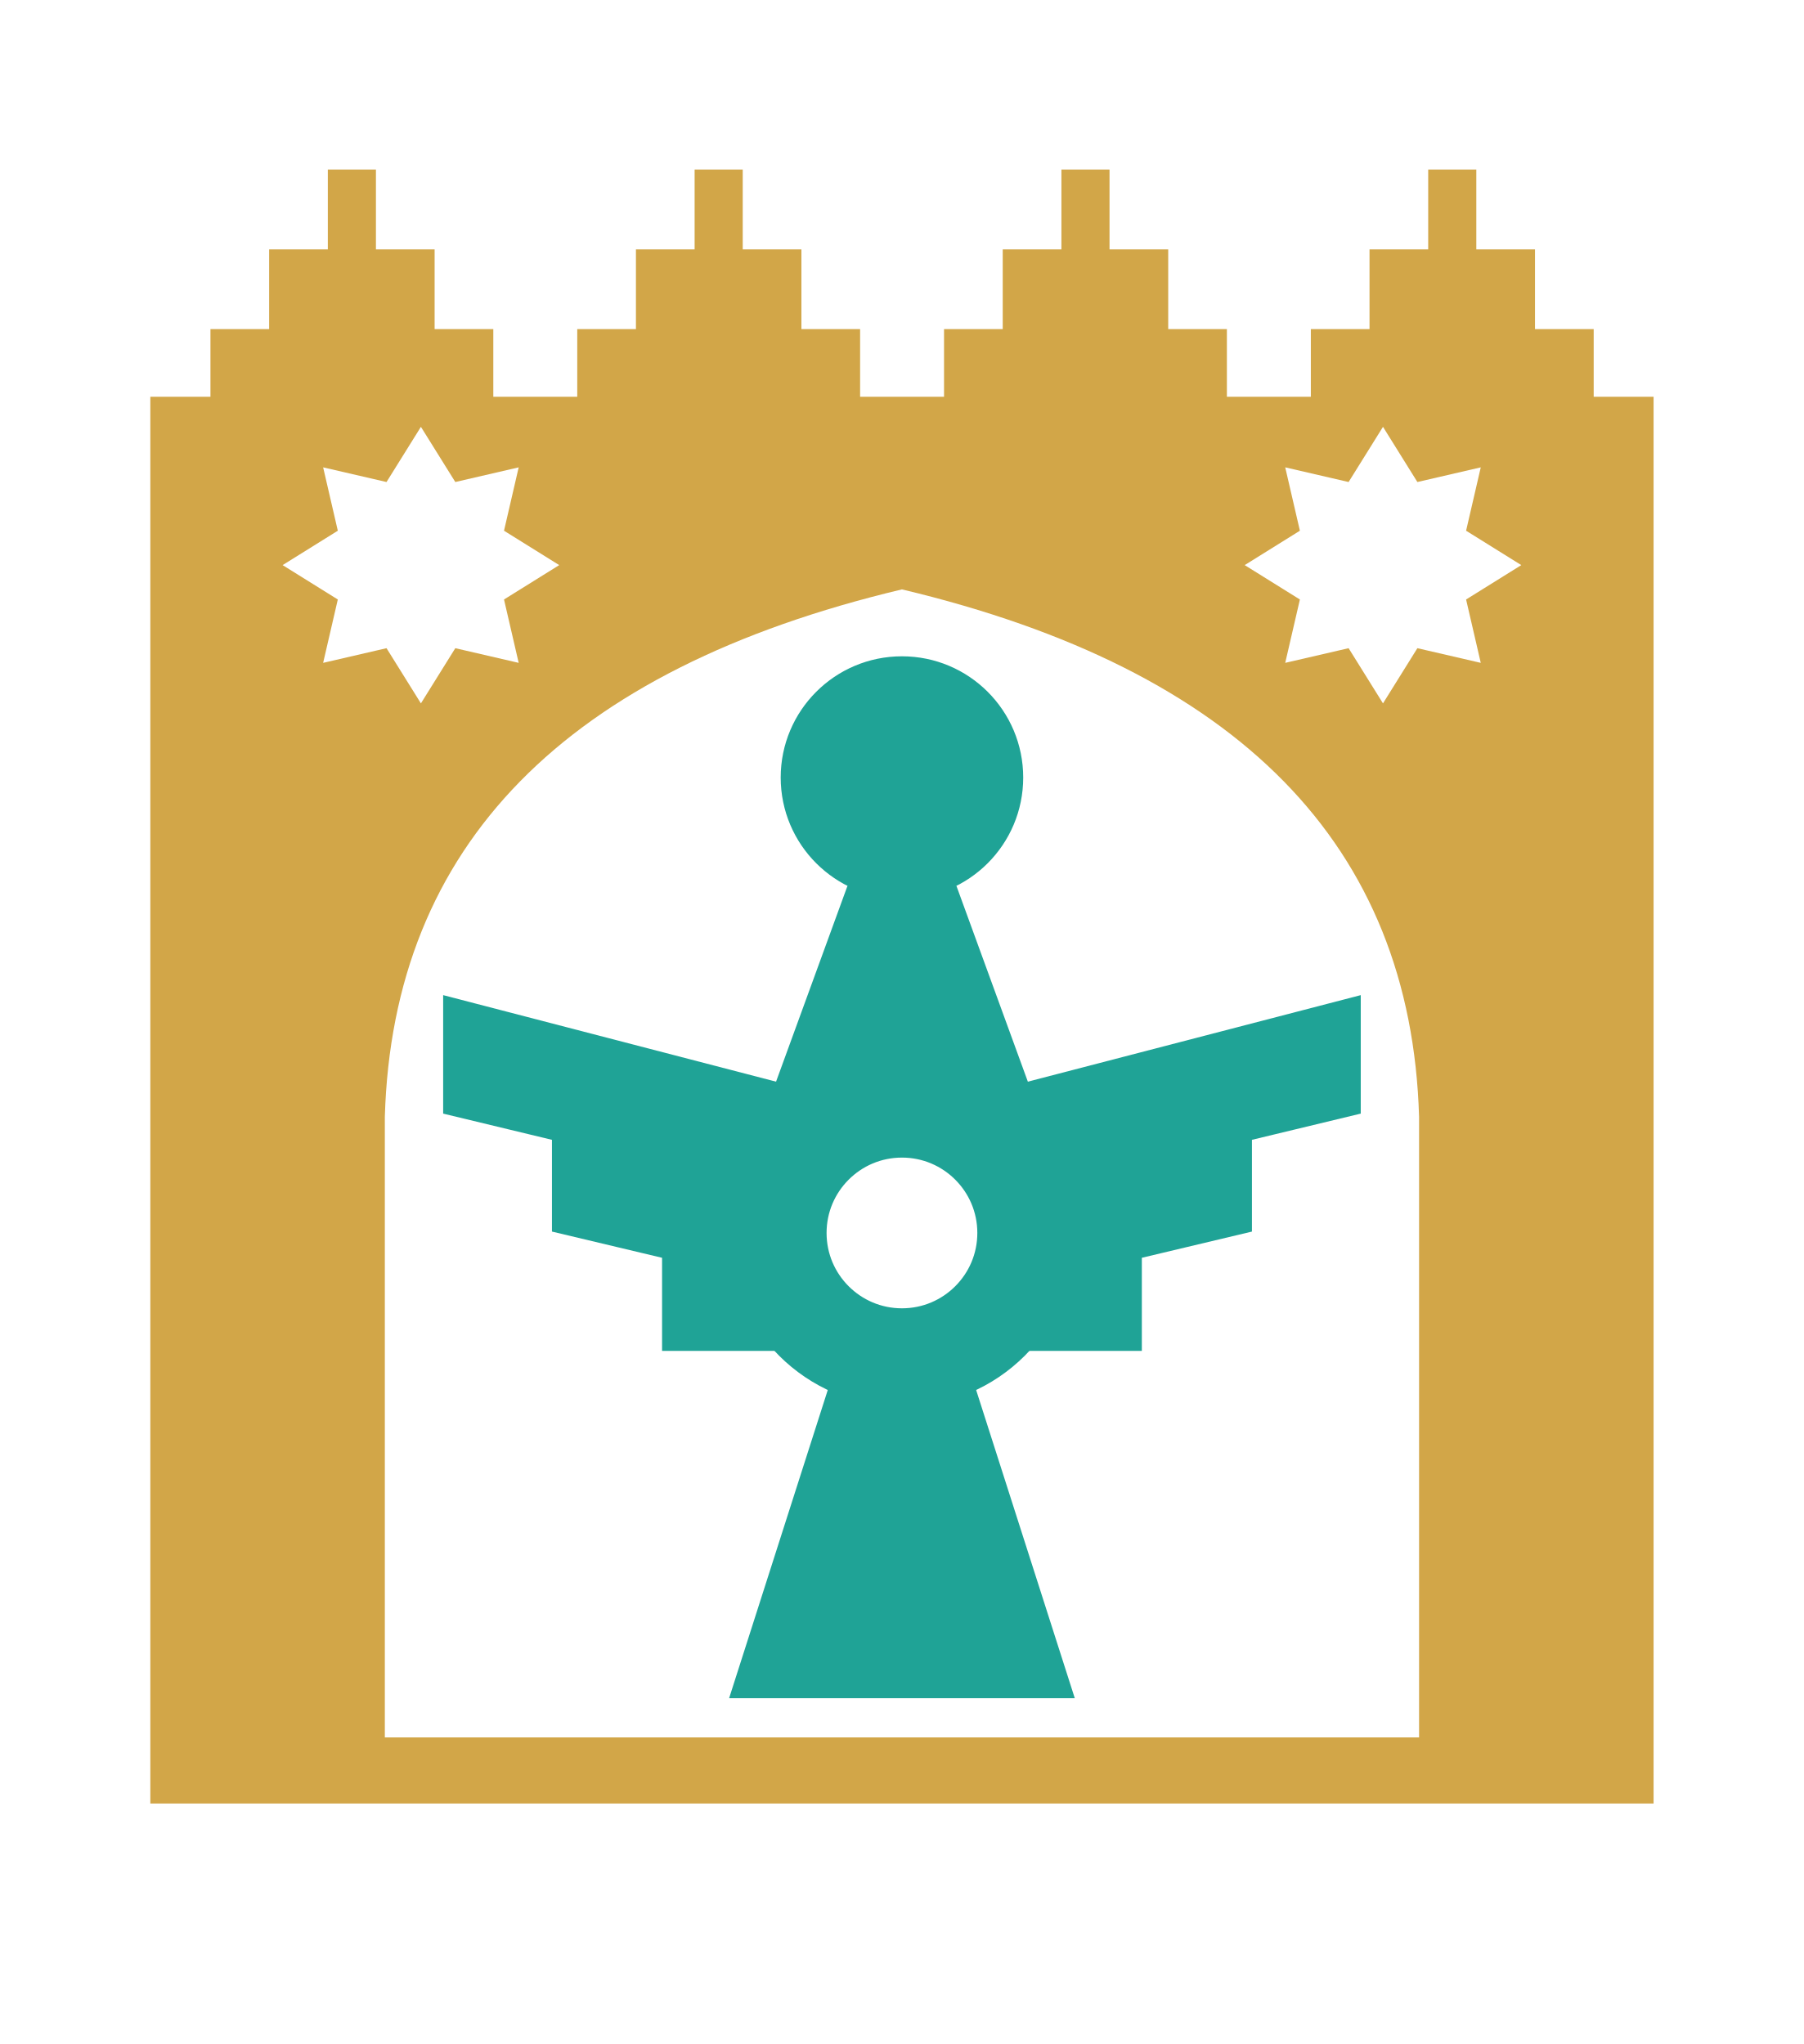
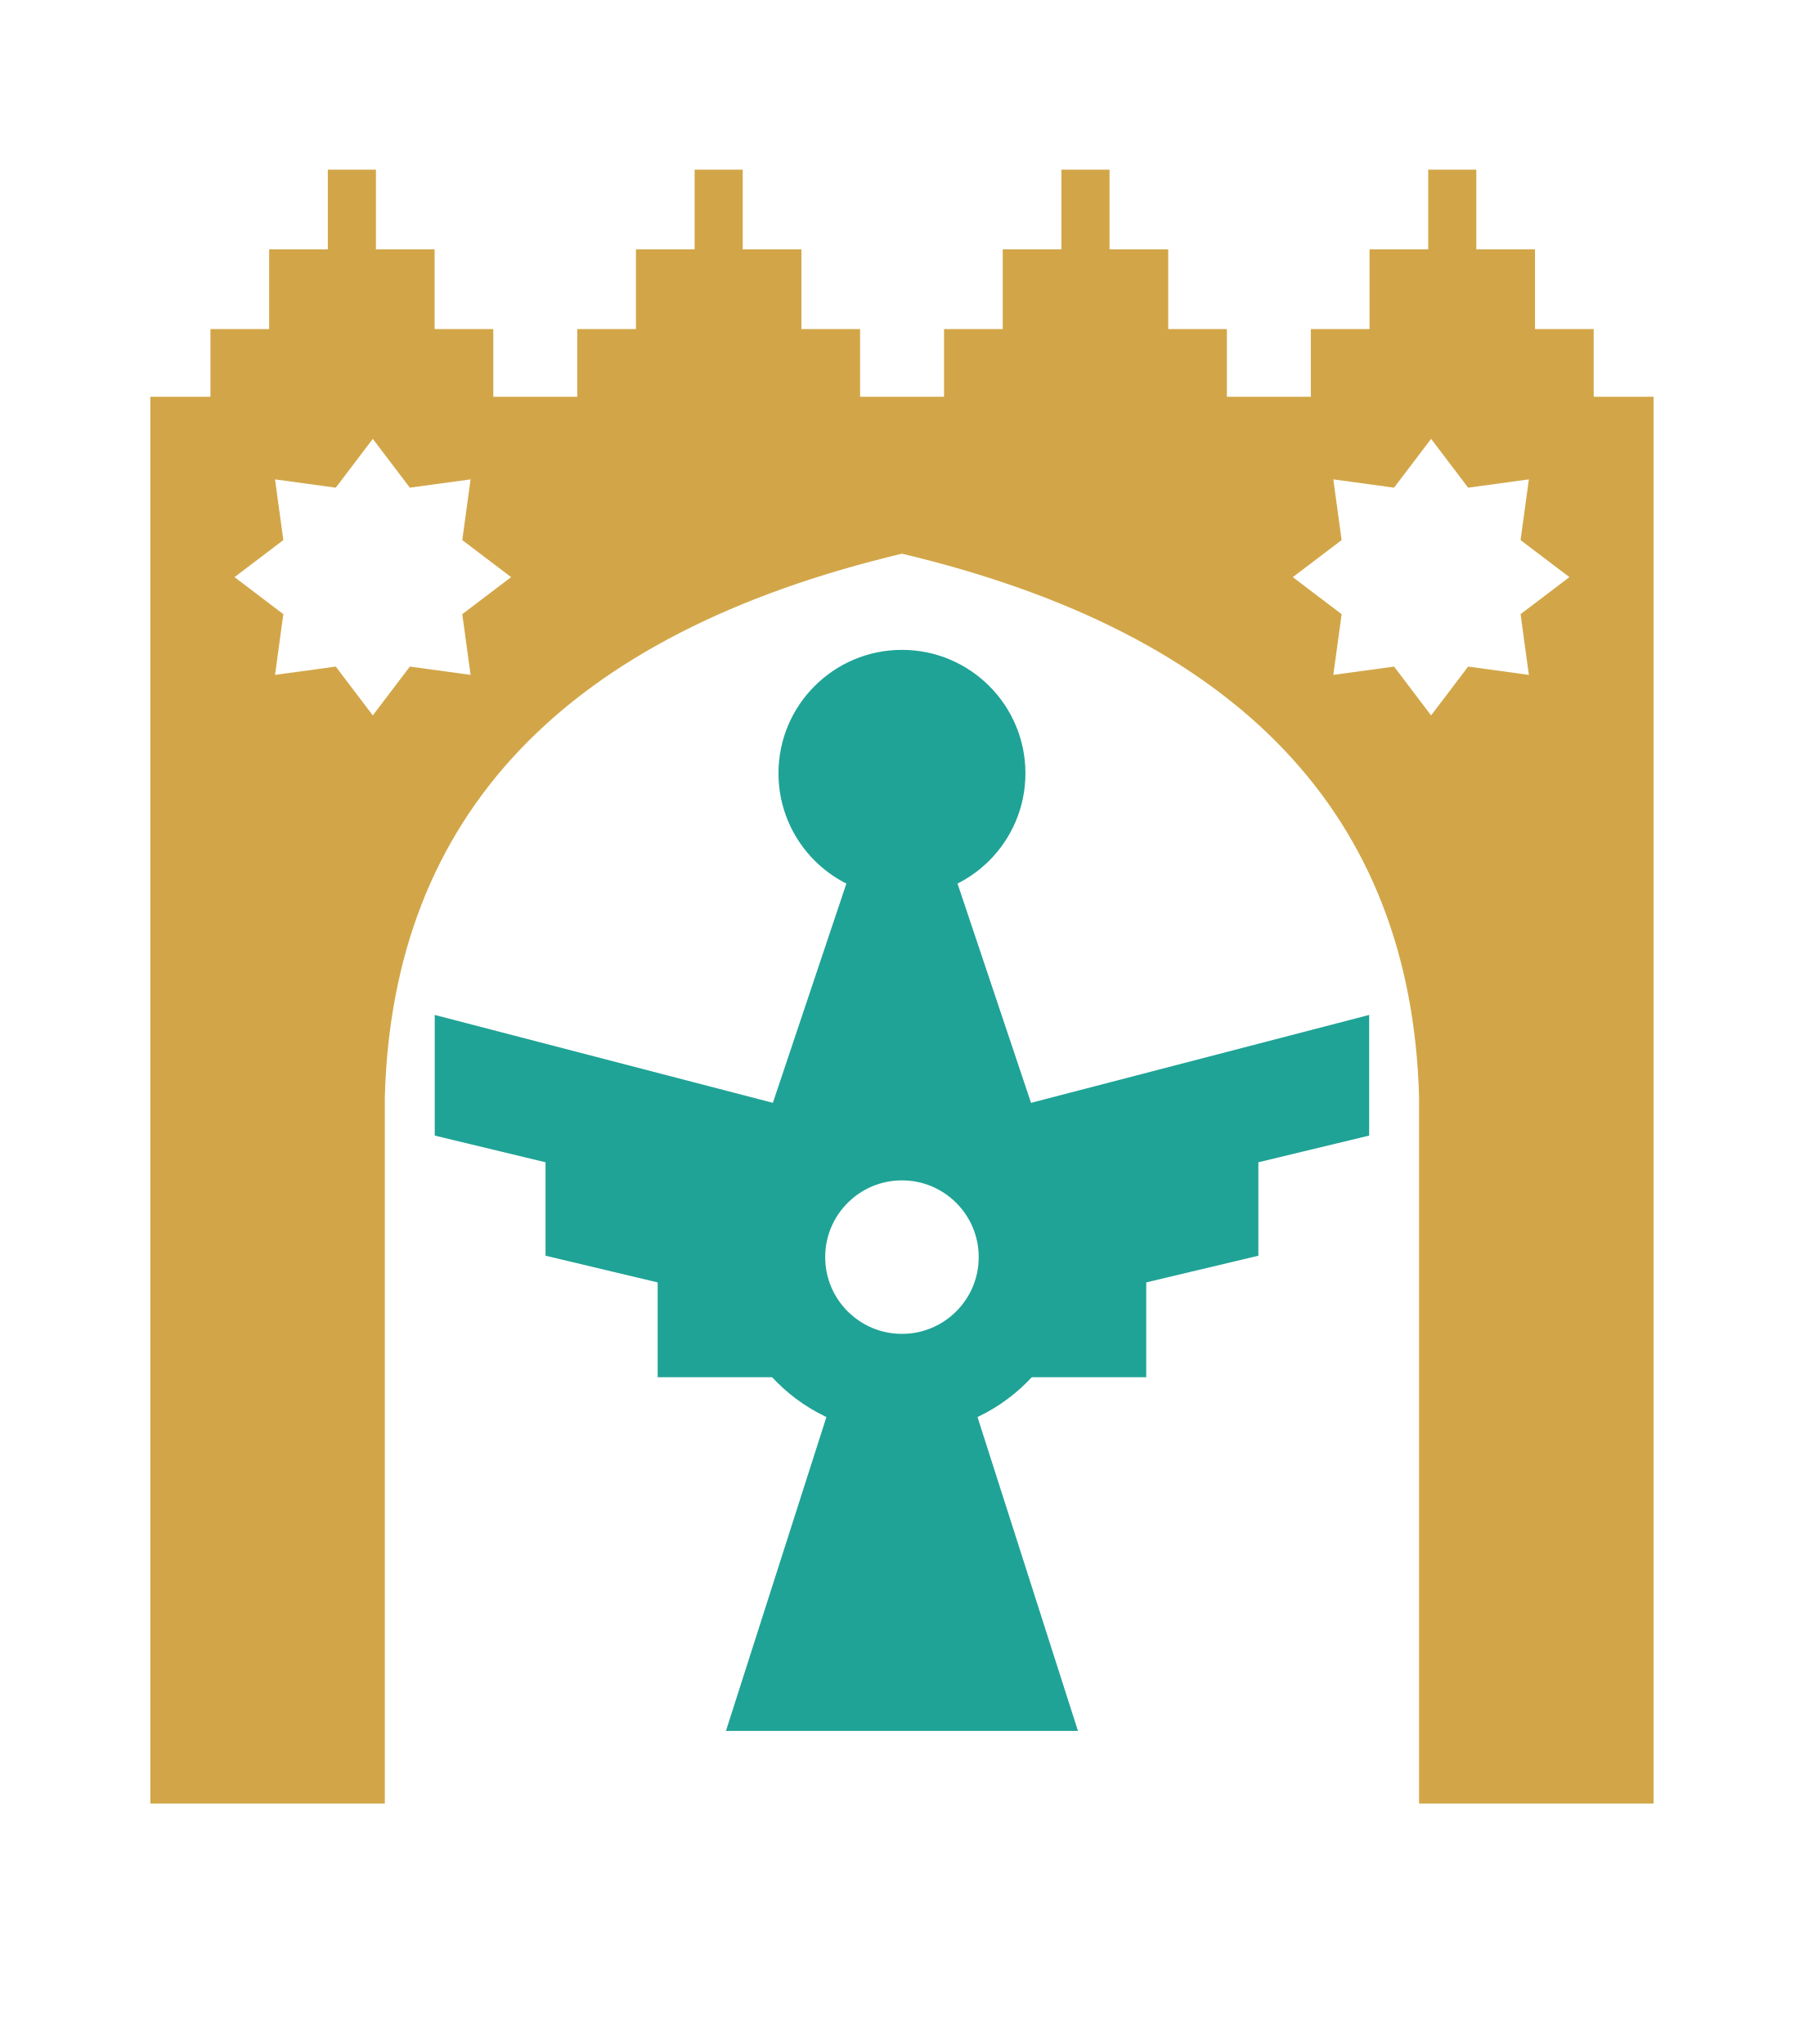
<svg xmlns="http://www.w3.org/2000/svg" viewBox="0 0 150 170">
  <g fill="#D2A648">
-     <path fill-rule="evenodd" d="M12.5,33 H137.5 V150 H12.5 Z M32,144.5 V92.88 Q33,59.02 75,49.02 Q117,59.02 118,92.88 V144.5 Z M35.00,35.50 L37.86,40.09 L43.13,38.87 L41.91,44.14 L46.50,47.00 L41.91,49.86 L43.13,55.13 L37.86,53.91 L35.00,58.50 L32.14,53.91 L26.87,55.13 L28.09,49.86 L23.50,47.00 L28.09,44.14 L26.87,38.87 L32.14,40.09 Z M115.00,35.50 L117.86,40.09 L123.13,38.87 L121.91,44.14 L126.50,47.00 L121.91,49.86 L123.13,55.13 L117.86,53.91 L115.00,58.50 L112.14,53.91 L106.87,55.13 L108.09,49.86 L103.50,47.00 L108.09,44.14 L106.87,38.87 L112.14,40.09 Z" />
+     <path fill-rule="evenodd" d="M12.5,33 H137.5 V150 H118 V91.2 Q117,56.05 75,46.05 Q33,56.05 32,91.2 V150 H12.5 Z M31.00,36.50 L34.08,40.56 L39.13,39.87 L38.44,44.92 L42.50,48.00 L38.44,51.08 L39.13,56.13 L34.08,55.44 L31.00,59.50 L27.92,55.44 L22.87,56.13 L23.56,51.08 L19.50,48.00 L23.56,44.92 L22.87,39.87 L27.92,40.56 Z M119.00,36.50 L122.08,40.56 L127.13,39.87 L126.44,44.92 L130.50,48.00 L126.44,51.08 L127.13,56.13 L122.08,55.44 L119.00,59.50 L115.92,55.44 L110.87,56.13 L111.56,51.08 L107.50,48.00 L111.56,44.92 L110.87,39.87 L115.92,40.56 Z" />
    <path d="M17.50,34 v-6.63 h4.88 v-6.63 h4.88 v-6.63 h4.00 v6.63 h4.88 v6.63 h4.88 v6.63 Z M48.00,34 v-6.63 h4.88 v-6.63 h4.88 v-6.63 h4.00 v6.63 h4.88 v6.63 h4.88 v6.63 Z M78.50,34 v-6.63 h4.88 v-6.63 h4.88 v-6.63 h4.00 v6.63 h4.88 v6.63 h4.88 v6.63 Z M109.00,34 v-6.63 h4.88 v-6.63 h4.88 v-6.63 h4.00 v6.63 h4.88 v6.63 h4.88 v6.63 Z" />
  </g>
-   <g transform="translate(-6.75,-7) scale(1.09)" fill="#1FA396" stroke="#1FA396">
-     <circle cx="75" cy="65.75" r="8.75" />
-     <path d="M65,91.5 L85,91.5 L78.8,74.5 L71.2,74.5 Z" />
+   <g transform="translate(-8.25,-7) scale(1.11)" fill="#1FA396" stroke="#1FA396">
+     <circle cx="75" cy="64.25" r="8.75" />
+     <path d="M65,91.5 L85,91.5 L78.8,73 L71.2,73 Z" />
    <circle cx="75" cy="100.5" r="9.5" fill="none" stroke-width="7.5" />
    <path id="wr" d="M84.5,89.5 L109.5,83 v8 L101.2,93 V100 L92.8,102 V109 L84.5,109 Z" />
    <use href="#wr" transform="translate(150,0) scale(-1,1)" />
    <path d="M70.5,110.5 L79.5,110.5 L87.5,135.5 L62.5,135.5 Z" />
  </g>
</svg>
